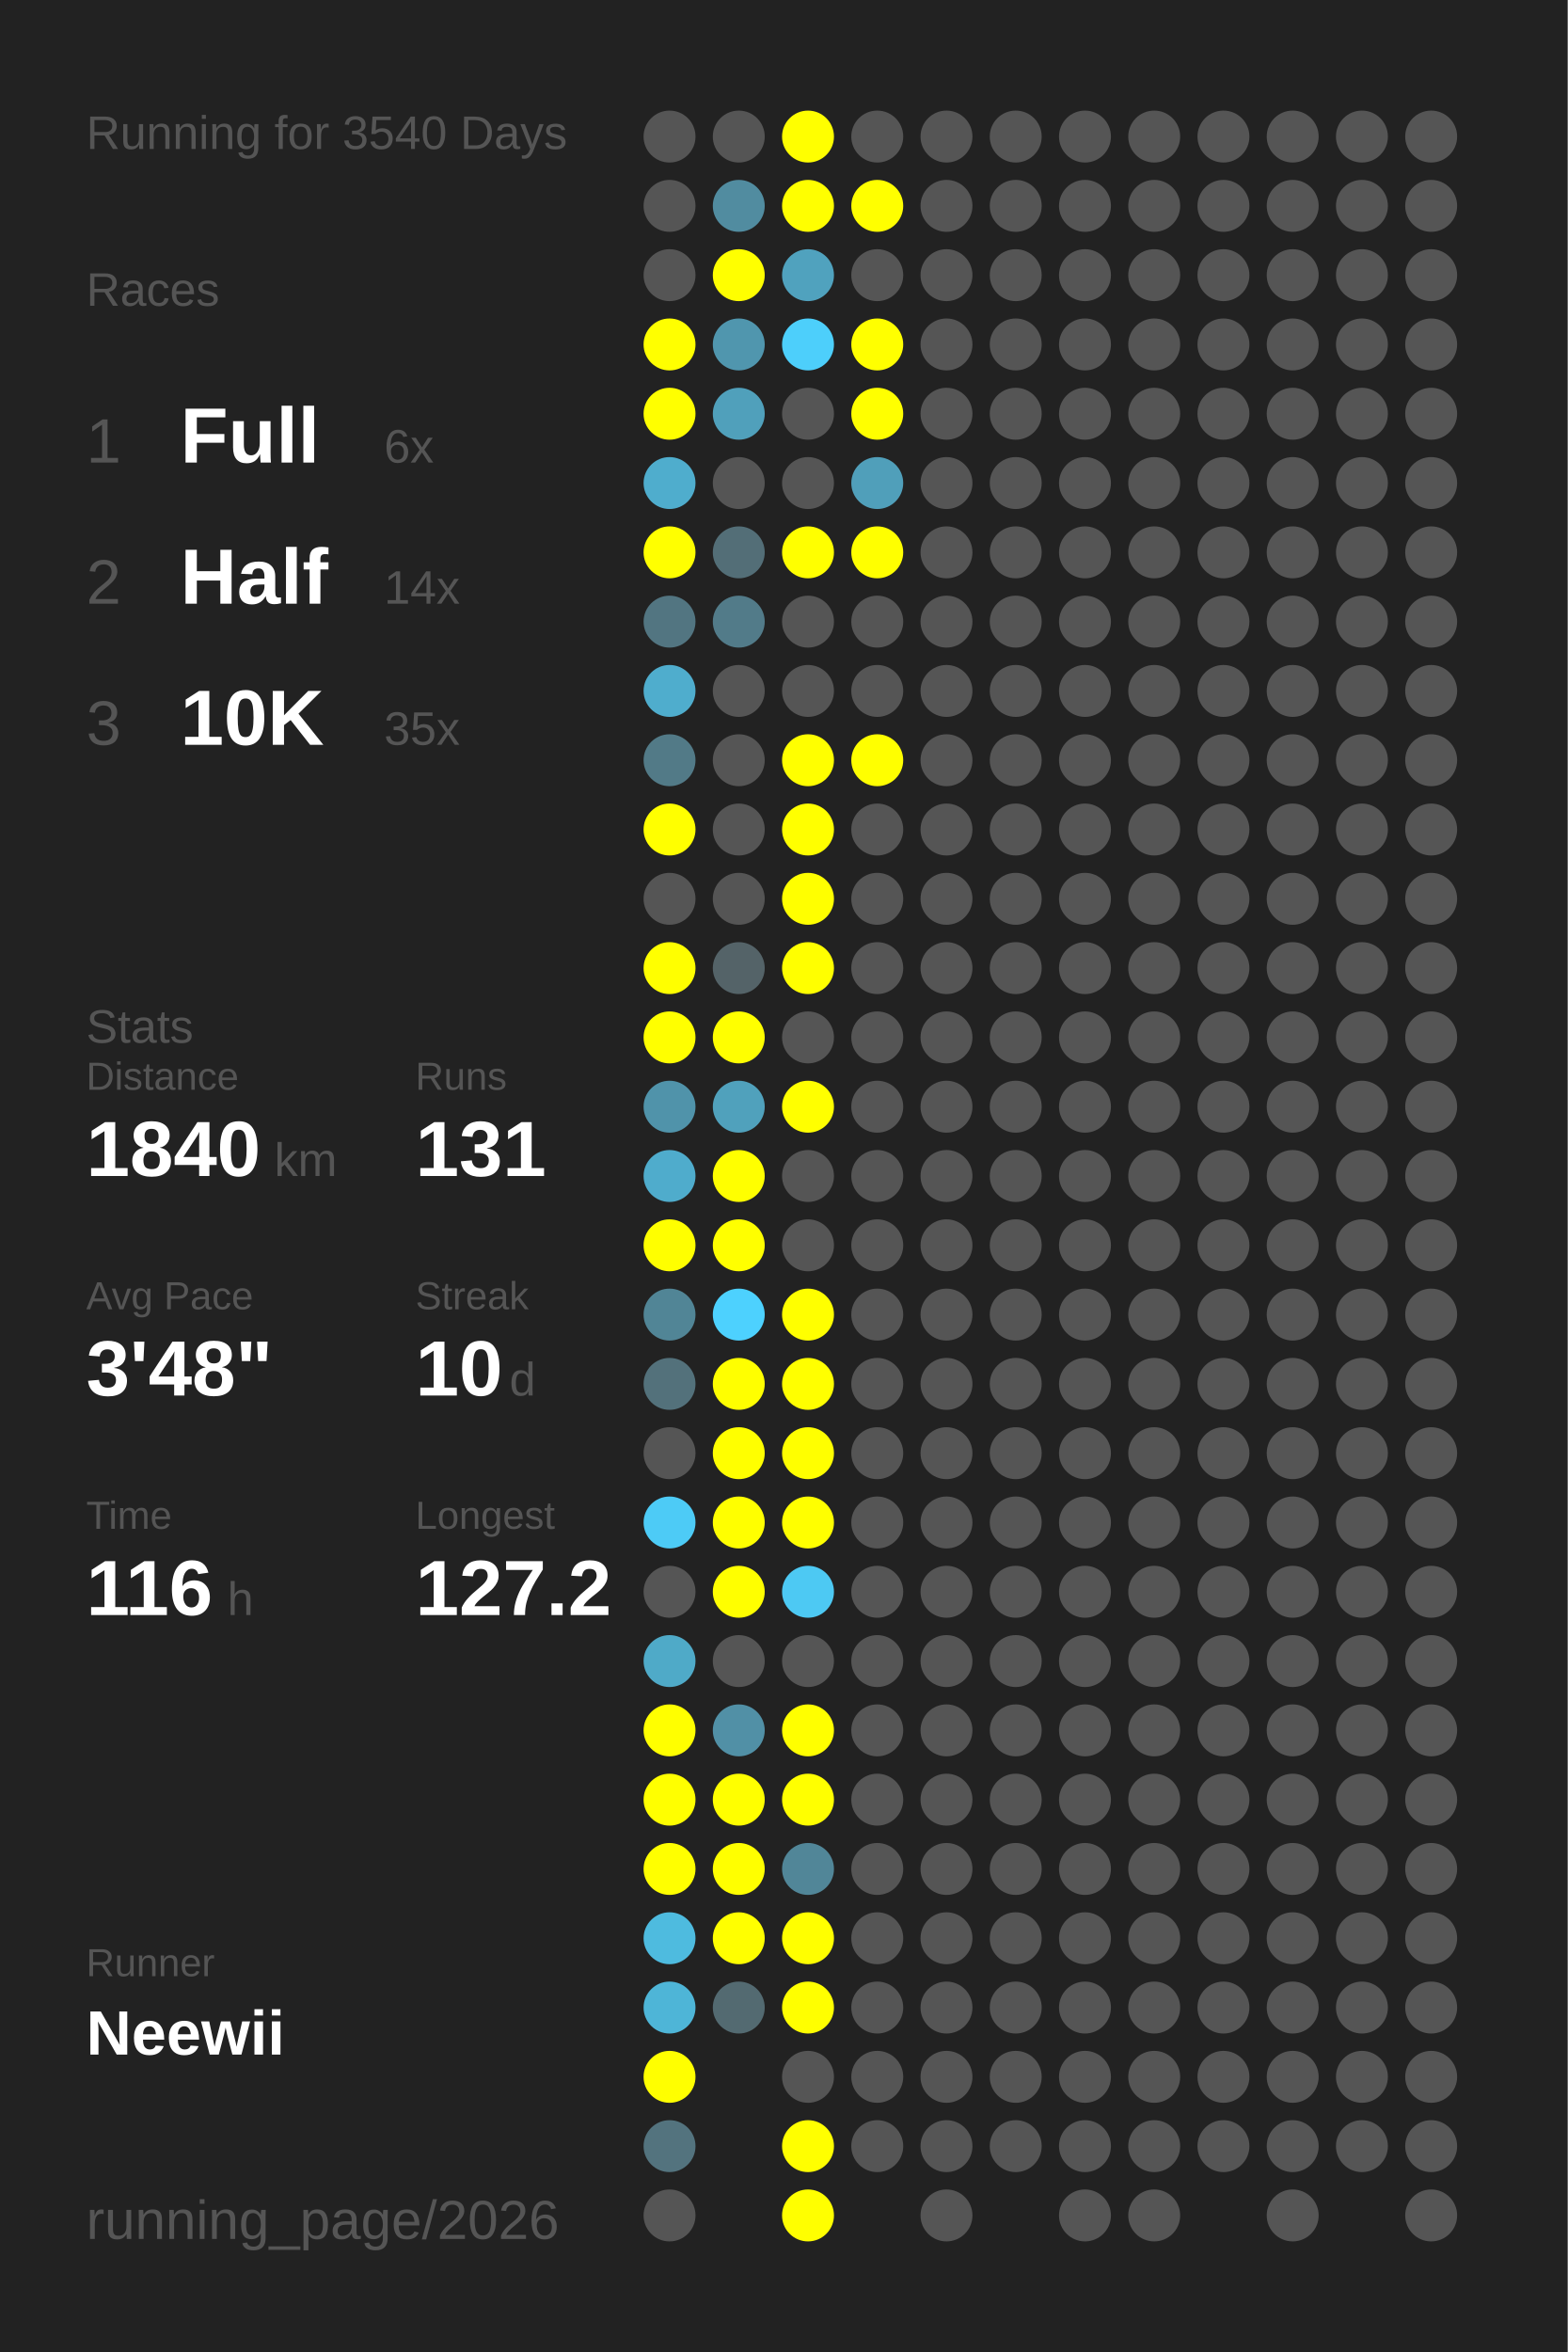
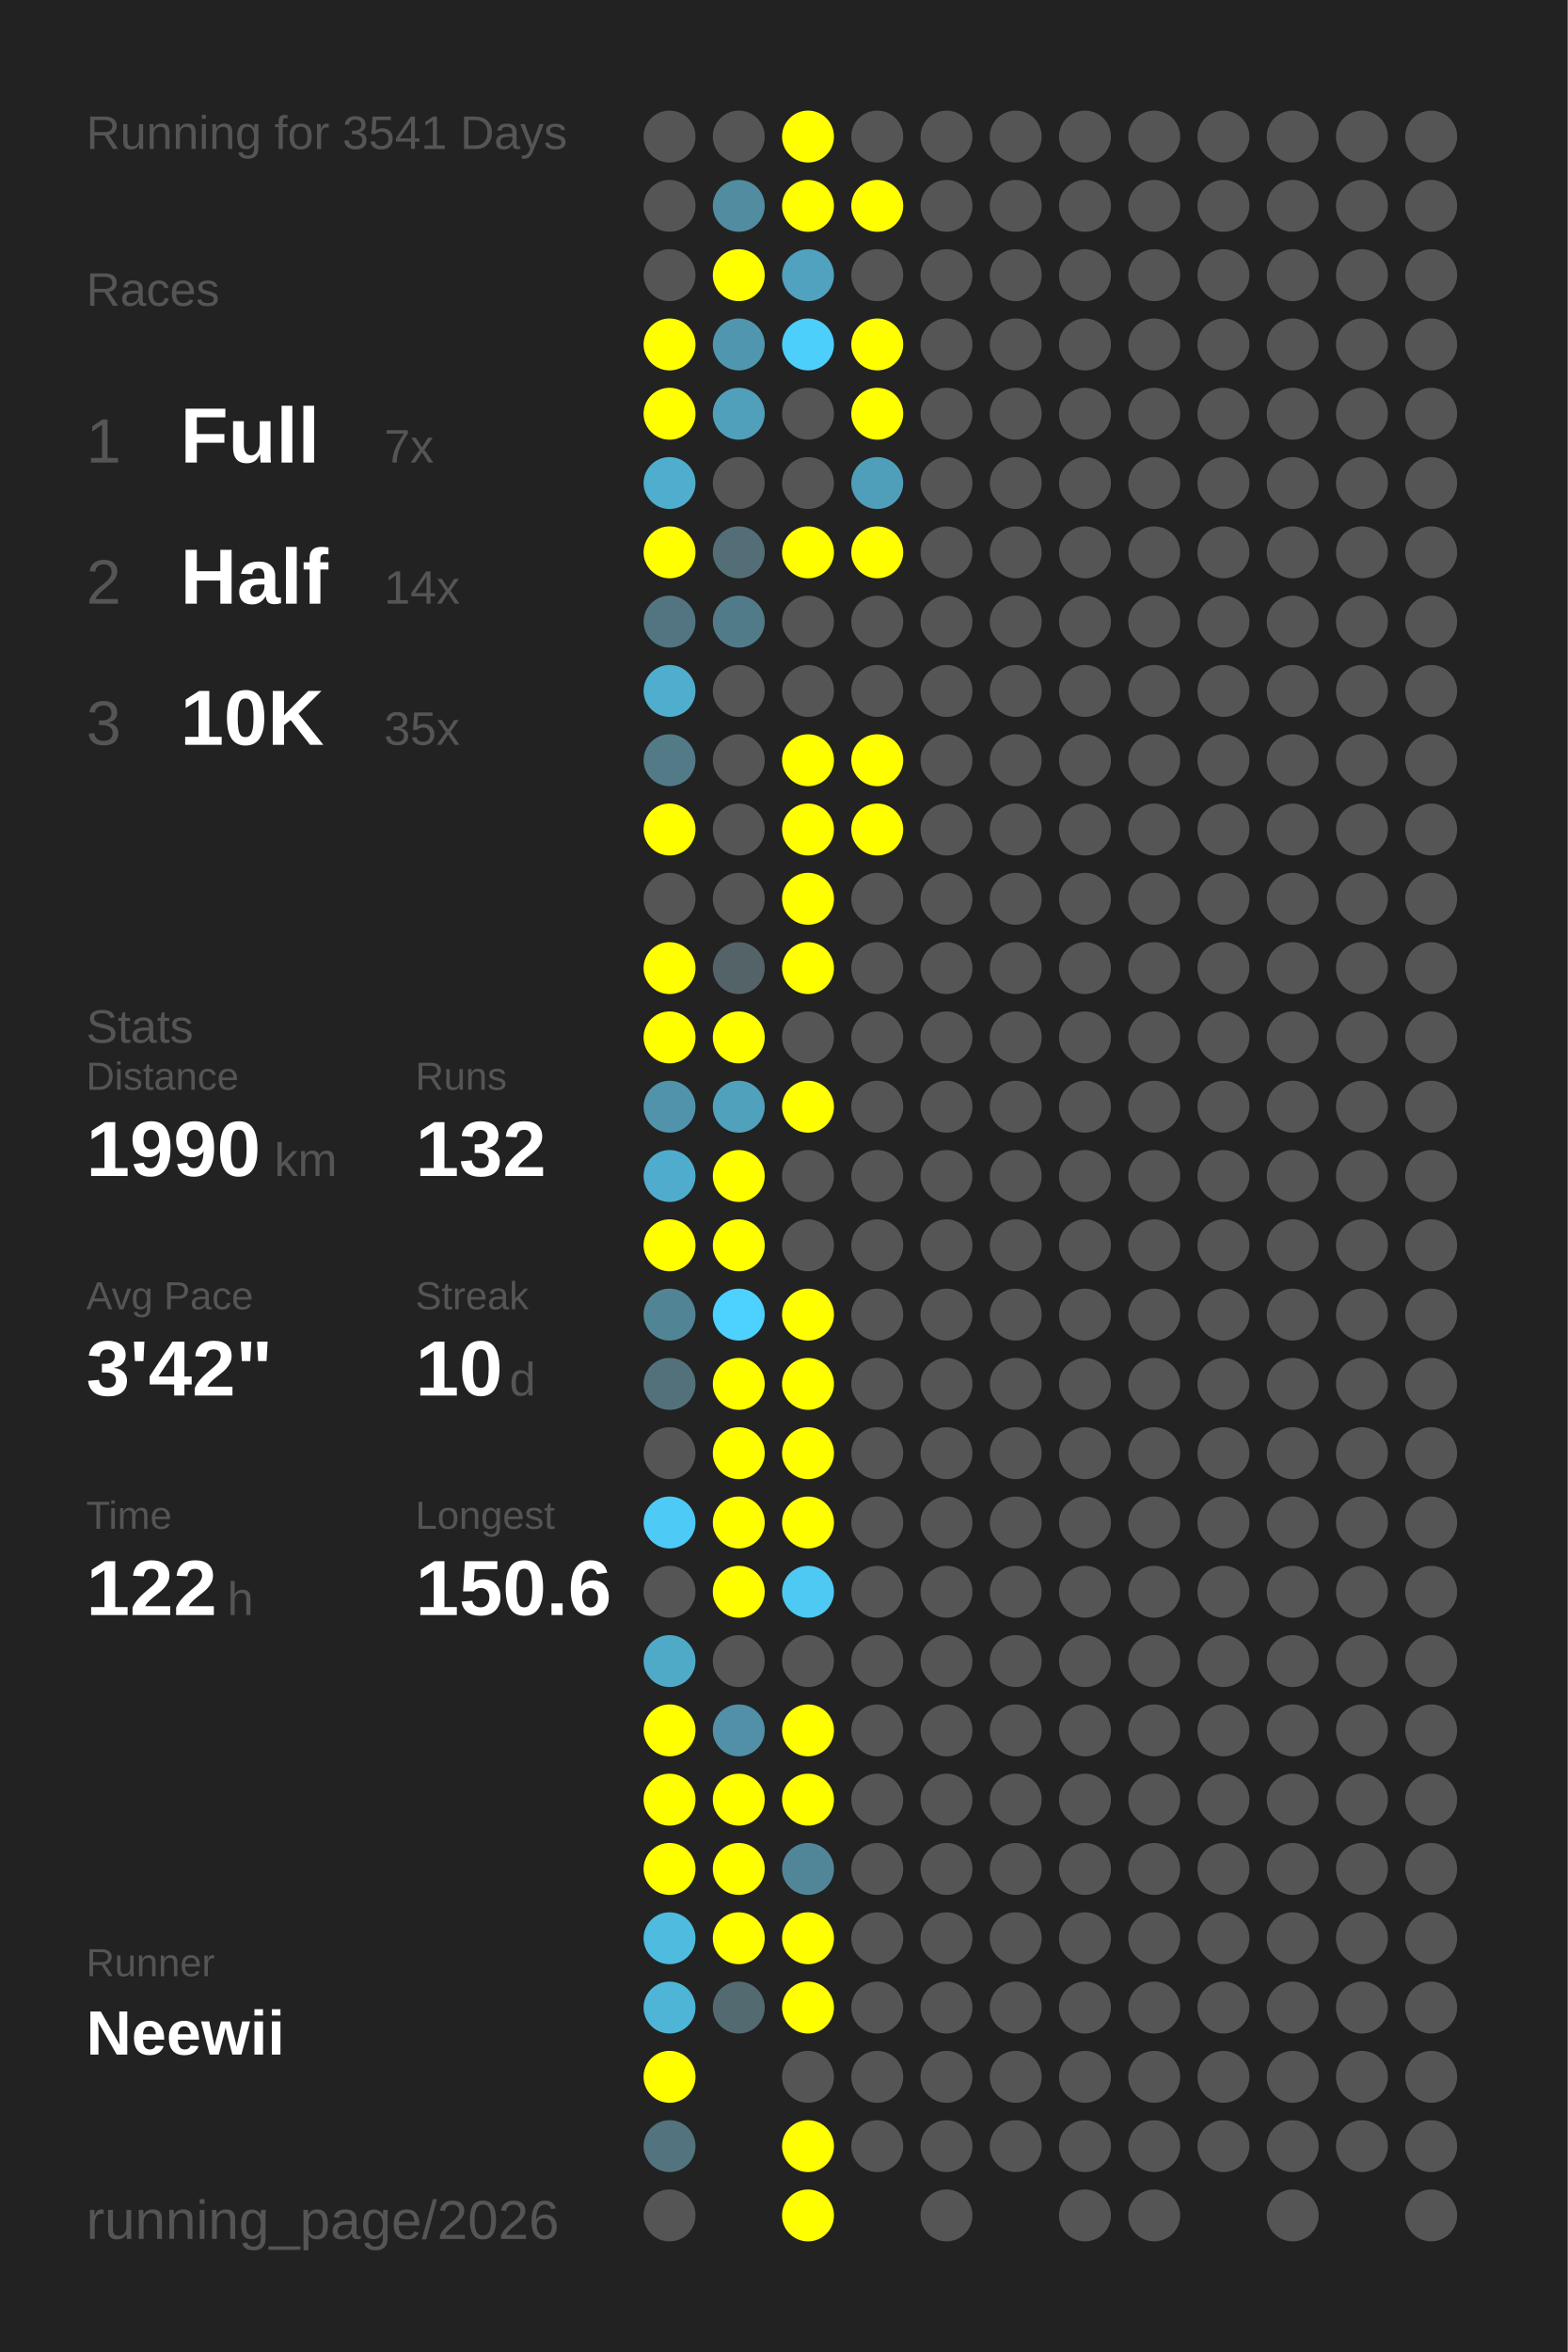
<svg xmlns="http://www.w3.org/2000/svg" baseProfile="full" height="300mm" version="1.1" viewBox="0,0,200,300" width="200mm">
  <defs />
  <rect fill="#222222" height="300" width="200" x="0" y="0" />
-   <text fill="#555555" style="font-size:6px; font-family:Arial;" x="11" y="19">Running for 3540 Days</text>
+   <text fill="#555555" style="font-size:6px; font-family:Arial;" x="11" y="19">Running for 3541 Days</text>
  <text fill="#555555" style="font-size:6px; font-family:Arial;" x="11" y="39">Races</text>
  <text fill="#555555" style="font-size:8px; font-family:Arial;" x="11" y="59">1</text>
  <text fill="#FFFFFF" style="font-size:10px; font-family:Arial; font-weight:bold;" x="23" y="59">Full</text>
-   <text fill="#555555" style="font-size:6px; font-family:Arial;" x="49" y="59">6x</text>
+   <text fill="#555555" style="font-size:6px; font-family:Arial;" x="49" y="59">7x</text>
  <text fill="#555555" style="font-size:8px; font-family:Arial;" x="11" y="77">2</text>
  <text fill="#FFFFFF" style="font-size:10px; font-family:Arial; font-weight:bold;" x="23" y="77">Half</text>
  <text fill="#555555" style="font-size:6px; font-family:Arial;" x="49" y="77">14x</text>
  <text fill="#555555" style="font-size:8px; font-family:Arial;" x="11" y="95">3</text>
  <text fill="#FFFFFF" style="font-size:10px; font-family:Arial; font-weight:bold;" x="23" y="95">10K</text>
  <text fill="#555555" style="font-size:6px; font-family:Arial;" x="49" y="95">35x</text>
  <text fill="#555555" style="font-size:6px; font-family:Arial;" x="11" y="133">Stats</text>
  <text fill="#555555" style="font-size:5px; font-family:Arial;" x="11" y="139">Distance</text>
-   <text fill="#FFFFFF" style="font-size:10px; font-family:Arial; font-weight:bold;" x="11" y="150">1840</text>
+   <text fill="#FFFFFF" style="font-size:10px; font-family:Arial; font-weight:bold;" x="11" y="150">1990</text>
  <text fill="#555555" style="font-size:6px; font-family:Arial;" x="35" y="150">km</text>
  <text fill="#555555" style="font-size:5px; font-family:Arial;" x="53" y="139">Runs</text>
-   <text fill="#FFFFFF" style="font-size:10px; font-family:Arial; font-weight:bold;" x="53" y="150">131</text>
+   <text fill="#FFFFFF" style="font-size:10px; font-family:Arial; font-weight:bold;" x="53" y="150">132</text>
  <text fill="#555555" style="font-size:5px; font-family:Arial;" x="11" y="167">Avg Pace</text>
-   <text fill="#FFFFFF" style="font-size:10px; font-family:Arial; font-weight:bold;" x="11" y="178">3'48"</text>
+   <text fill="#FFFFFF" style="font-size:10px; font-family:Arial; font-weight:bold;" x="11" y="178">3'42"</text>
  <text fill="#555555" style="font-size:5px; font-family:Arial;" x="53" y="167">Streak</text>
  <text fill="#FFFFFF" style="font-size:10px; font-family:Arial; font-weight:bold;" x="53" y="178">10</text>
  <text fill="#555555" style="font-size:6px; font-family:Arial;" x="65" y="178">d</text>
  <text fill="#555555" style="font-size:5px; font-family:Arial;" x="11" y="195">Time</text>
-   <text fill="#FFFFFF" style="font-size:10px; font-family:Arial; font-weight:bold;" x="11" y="206">116</text>
+   <text fill="#FFFFFF" style="font-size:10px; font-family:Arial; font-weight:bold;" x="11" y="206">122</text>
  <text fill="#555555" style="font-size:6px; font-family:Arial;" x="29" y="206">h</text>
  <text fill="#555555" style="font-size:5px; font-family:Arial;" x="53" y="195">Longest</text>
-   <text fill="#FFFFFF" style="font-size:10px; font-family:Arial; font-weight:bold;" x="53" y="206">127.2</text>
+   <text fill="#FFFFFF" style="font-size:10px; font-family:Arial; font-weight:bold;" x="53" y="206">150.6</text>
  <text fill="#555555" style="font-size:5px; font-family:Arial;" x="11" y="252.065">Runner</text>
  <text fill="#FFFFFF" style="font-size:8px; font-family:Arial; font-weight:bold;" x="11" y="262.065">Neewii</text>
  <text fill="#555555" style="font-size:7px; font-family:Arial;" x="11" y="285.581">running_page/2026</text>
  <circle cx="85.417" cy="17.419" fill="#555555" r="3.312" />
  <circle cx="85.417" cy="26.258" fill="#555555" r="3.312" />
  <circle cx="85.417" cy="35.097" fill="#555555" r="3.312" />
  <circle cx="85.417" cy="43.935" fill="#FFFF00" r="3.312" />
  <circle cx="85.417" cy="52.774" fill="#FFFF00" r="3.312" />
  <circle cx="85.417" cy="61.613" fill="#4fadcd" r="3.312" />
  <circle cx="85.417" cy="70.452" fill="#FFFF00" r="3.312" />
  <circle cx="85.417" cy="79.29" fill="#527581" r="3.312" />
  <circle cx="85.417" cy="88.129" fill="#4fadcd" r="3.312" />
  <circle cx="85.417" cy="96.968" fill="#527a87" r="3.312" />
  <circle cx="85.417" cy="105.806" fill="#FFFF00" r="3.312" />
  <circle cx="85.417" cy="114.645" fill="#555555" r="3.312" />
  <circle cx="85.417" cy="123.484" fill="#FFFF00" r="3.312" />
  <circle cx="85.417" cy="132.323" fill="#FFFF00" r="3.312" />
  <circle cx="85.417" cy="141.161" fill="#5093aa" r="3.312" />
  <circle cx="85.417" cy="150" fill="#4faccc" r="3.312" />
  <circle cx="85.417" cy="158.839" fill="#FFFF00" r="3.312" />
  <circle cx="85.417" cy="167.677" fill="#518596" r="3.312" />
  <circle cx="85.417" cy="176.516" fill="#53717b" r="3.312" />
  <circle cx="85.417" cy="185.355" fill="#555555" r="3.312" />
  <circle cx="85.417" cy="194.194" fill="#4dcbf6" r="3.312" />
  <circle cx="85.417" cy="203.032" fill="#555555" r="3.312" />
  <circle cx="85.417" cy="211.871" fill="#4faac8" r="3.312" />
  <circle cx="85.417" cy="220.71" fill="#FFFF00" r="3.312" />
  <circle cx="85.417" cy="229.548" fill="#FFFF00" r="3.312" />
  <circle cx="85.417" cy="238.387" fill="#FFFF00" r="3.312" />
  <circle cx="85.417" cy="247.226" fill="#4ebbdf" r="3.312" />
  <circle cx="85.417" cy="256.065" fill="#4eb5d7" r="3.312" />
  <circle cx="85.417" cy="264.903" fill="#FFFF00" r="3.312" />
  <circle cx="85.417" cy="273.742" fill="#53737e" r="3.312" />
  <circle cx="85.417" cy="282.581" fill="#555555" r="3.312" />
  <circle cx="94.25" cy="17.419" fill="#555555" r="3.312" />
  <circle cx="94.25" cy="26.258" fill="#518ca0" r="3.312" />
  <circle cx="94.25" cy="35.097" fill="#FFFF00" r="3.312" />
  <circle cx="94.25" cy="43.935" fill="#5096ae" r="3.312" />
  <circle cx="94.25" cy="52.774" fill="#50a0bb" r="3.312" />
  <circle cx="94.25" cy="61.613" fill="#555555" r="3.312" />
  <circle cx="94.25" cy="70.452" fill="#536e77" r="3.312" />
  <circle cx="94.25" cy="79.29" fill="#527b89" r="3.312" />
  <circle cx="94.25" cy="88.129" fill="#555555" r="3.312" />
  <circle cx="94.25" cy="96.968" fill="#555555" r="3.312" />
  <circle cx="94.25" cy="105.806" fill="#555555" r="3.312" />
  <circle cx="94.25" cy="114.645" fill="#555555" r="3.312" />
  <circle cx="94.25" cy="123.484" fill="#546368" r="3.312" />
  <circle cx="94.25" cy="132.323" fill="#FFFF00" r="3.312" />
  <circle cx="94.25" cy="141.161" fill="#50a1bc" r="3.312" />
  <circle cx="94.25" cy="150" fill="#FFFF00" r="3.312" />
  <circle cx="94.25" cy="158.839" fill="#FFFF00" r="3.312" />
  <circle cx="94.25" cy="167.677" fill="#4dd1fe" r="3.312" />
  <circle cx="94.25" cy="176.516" fill="#FFFF00" r="3.312" />
  <circle cx="94.25" cy="185.355" fill="#FFFF00" r="3.312" />
  <circle cx="94.25" cy="194.194" fill="#FFFF00" r="3.312" />
  <circle cx="94.25" cy="203.032" fill="#FFFF00" r="3.312" />
  <circle cx="94.25" cy="211.871" fill="#555555" r="3.312" />
  <circle cx="94.25" cy="220.71" fill="#5190a6" r="3.312" />
  <circle cx="94.25" cy="229.548" fill="#FFFF00" r="3.312" />
  <circle cx="94.25" cy="238.387" fill="#FFFF00" r="3.312" />
  <circle cx="94.25" cy="247.226" fill="#FFFF00" r="3.312" />
  <circle cx="94.25" cy="256.065" fill="#536a71" r="3.312" />
  <circle cx="103.083" cy="17.419" fill="#FFFF00" r="3.312" />
  <circle cx="103.083" cy="26.258" fill="#FFFF00" r="3.312" />
  <circle cx="103.083" cy="35.097" fill="#50a2be" r="3.312" />
  <circle cx="103.083" cy="43.935" fill="#4dcffb" r="3.312" />
  <circle cx="103.083" cy="52.774" fill="#555555" r="3.312" />
  <circle cx="103.083" cy="61.613" fill="#555555" r="3.312" />
  <circle cx="103.083" cy="70.452" fill="#FFFF00" r="3.312" />
  <circle cx="103.083" cy="79.29" fill="#555555" r="3.312" />
  <circle cx="103.083" cy="88.129" fill="#555555" r="3.312" />
  <circle cx="103.083" cy="96.968" fill="#FFFF00" r="3.312" />
  <circle cx="103.083" cy="105.806" fill="#FFFF00" r="3.312" />
  <circle cx="103.083" cy="114.645" fill="#FFFF00" r="3.312" />
  <circle cx="103.083" cy="123.484" fill="#FFFF00" r="3.312" />
  <circle cx="103.083" cy="132.323" fill="#555555" r="3.312" />
  <circle cx="103.083" cy="141.161" fill="#FFFF00" r="3.312" />
  <circle cx="103.083" cy="150" fill="#555555" r="3.312" />
  <circle cx="103.083" cy="158.839" fill="#555555" r="3.312" />
  <circle cx="103.083" cy="167.677" fill="#FFFF00" r="3.312" />
  <circle cx="103.083" cy="176.516" fill="#FFFF00" r="3.312" />
  <circle cx="103.083" cy="185.355" fill="#FFFF00" r="3.312" />
  <circle cx="103.083" cy="194.194" fill="#FFFF00" r="3.312" />
  <circle cx="103.083" cy="203.032" fill="#4dc9f3" r="3.312" />
  <circle cx="103.083" cy="211.871" fill="#555555" r="3.312" />
  <circle cx="103.083" cy="220.71" fill="#FFFF00" r="3.312" />
  <circle cx="103.083" cy="229.548" fill="#FFFF00" r="3.312" />
  <circle cx="103.083" cy="238.387" fill="#518698" r="3.312" />
  <circle cx="103.083" cy="247.226" fill="#FFFF00" r="3.312" />
  <circle cx="103.083" cy="256.065" fill="#FFFF00" r="3.312" />
  <circle cx="103.083" cy="264.903" fill="#555555" r="3.312" />
  <circle cx="103.083" cy="273.742" fill="#FFFF00" r="3.312" />
  <circle cx="103.083" cy="282.581" fill="#FFFF00" r="3.312" />
  <circle cx="111.917" cy="17.419" fill="#555555" r="3.312" />
  <circle cx="111.917" cy="26.258" fill="#FFFF00" r="3.312" />
  <circle cx="111.917" cy="35.097" fill="#555555" r="3.312" />
  <circle cx="111.917" cy="43.935" fill="#FFFF00" r="3.312" />
  <circle cx="111.917" cy="52.774" fill="#FFFF00" r="3.312" />
  <circle cx="111.917" cy="61.613" fill="#509fba" r="3.312" />
  <circle cx="111.917" cy="70.452" fill="#FFFF00" r="3.312" />
  <circle cx="111.917" cy="79.29" fill="#555555" r="3.312" />
  <circle cx="111.917" cy="88.129" fill="#555555" r="3.312" />
  <circle cx="111.917" cy="96.968" fill="#FFFF00" r="3.312" />
-   <circle cx="111.917" cy="105.806" fill="#555555" r="3.312" />
+   <circle cx="111.917" cy="105.806" fill="#FFFF00" r="3.312" />
  <circle cx="111.917" cy="114.645" fill="#555555" r="3.312" />
  <circle cx="111.917" cy="123.484" fill="#555555" r="3.312" />
  <circle cx="111.917" cy="132.323" fill="#555555" r="3.312" />
  <circle cx="111.917" cy="141.161" fill="#555555" r="3.312" />
  <circle cx="111.917" cy="150" fill="#555555" r="3.312" />
  <circle cx="111.917" cy="158.839" fill="#555555" r="3.312" />
  <circle cx="111.917" cy="167.677" fill="#555555" r="3.312" />
  <circle cx="111.917" cy="176.516" fill="#555555" r="3.312" />
  <circle cx="111.917" cy="185.355" fill="#555555" r="3.312" />
  <circle cx="111.917" cy="194.194" fill="#555555" r="3.312" />
  <circle cx="111.917" cy="203.032" fill="#555555" r="3.312" />
  <circle cx="111.917" cy="211.871" fill="#555555" r="3.312" />
  <circle cx="111.917" cy="220.71" fill="#555555" r="3.312" />
  <circle cx="111.917" cy="229.548" fill="#555555" r="3.312" />
  <circle cx="111.917" cy="238.387" fill="#555555" r="3.312" />
  <circle cx="111.917" cy="247.226" fill="#555555" r="3.312" />
  <circle cx="111.917" cy="256.065" fill="#555555" r="3.312" />
  <circle cx="111.917" cy="264.903" fill="#555555" r="3.312" />
  <circle cx="111.917" cy="273.742" fill="#555555" r="3.312" />
  <circle cx="120.75" cy="17.419" fill="#555555" r="3.312" />
  <circle cx="120.75" cy="26.258" fill="#555555" r="3.312" />
  <circle cx="120.75" cy="35.097" fill="#555555" r="3.312" />
  <circle cx="120.75" cy="43.935" fill="#555555" r="3.312" />
  <circle cx="120.75" cy="52.774" fill="#555555" r="3.312" />
  <circle cx="120.75" cy="61.613" fill="#555555" r="3.312" />
  <circle cx="120.75" cy="70.452" fill="#555555" r="3.312" />
  <circle cx="120.75" cy="79.29" fill="#555555" r="3.312" />
  <circle cx="120.75" cy="88.129" fill="#555555" r="3.312" />
  <circle cx="120.75" cy="96.968" fill="#555555" r="3.312" />
  <circle cx="120.75" cy="105.806" fill="#555555" r="3.312" />
  <circle cx="120.75" cy="114.645" fill="#555555" r="3.312" />
  <circle cx="120.75" cy="123.484" fill="#555555" r="3.312" />
  <circle cx="120.75" cy="132.323" fill="#555555" r="3.312" />
  <circle cx="120.75" cy="141.161" fill="#555555" r="3.312" />
  <circle cx="120.75" cy="150" fill="#555555" r="3.312" />
  <circle cx="120.75" cy="158.839" fill="#555555" r="3.312" />
  <circle cx="120.75" cy="167.677" fill="#555555" r="3.312" />
  <circle cx="120.75" cy="176.516" fill="#555555" r="3.312" />
  <circle cx="120.75" cy="185.355" fill="#555555" r="3.312" />
  <circle cx="120.75" cy="194.194" fill="#555555" r="3.312" />
  <circle cx="120.75" cy="203.032" fill="#555555" r="3.312" />
  <circle cx="120.75" cy="211.871" fill="#555555" r="3.312" />
  <circle cx="120.75" cy="220.71" fill="#555555" r="3.312" />
  <circle cx="120.75" cy="229.548" fill="#555555" r="3.312" />
  <circle cx="120.75" cy="238.387" fill="#555555" r="3.312" />
  <circle cx="120.75" cy="247.226" fill="#555555" r="3.312" />
  <circle cx="120.75" cy="256.065" fill="#555555" r="3.312" />
  <circle cx="120.75" cy="264.903" fill="#555555" r="3.312" />
  <circle cx="120.75" cy="273.742" fill="#555555" r="3.312" />
  <circle cx="120.75" cy="282.581" fill="#555555" r="3.312" />
  <circle cx="129.583" cy="17.419" fill="#555555" r="3.312" />
  <circle cx="129.583" cy="26.258" fill="#555555" r="3.312" />
  <circle cx="129.583" cy="35.097" fill="#555555" r="3.312" />
  <circle cx="129.583" cy="43.935" fill="#555555" r="3.312" />
  <circle cx="129.583" cy="52.774" fill="#555555" r="3.312" />
  <circle cx="129.583" cy="61.613" fill="#555555" r="3.312" />
  <circle cx="129.583" cy="70.452" fill="#555555" r="3.312" />
  <circle cx="129.583" cy="79.29" fill="#555555" r="3.312" />
  <circle cx="129.583" cy="88.129" fill="#555555" r="3.312" />
  <circle cx="129.583" cy="96.968" fill="#555555" r="3.312" />
  <circle cx="129.583" cy="105.806" fill="#555555" r="3.312" />
  <circle cx="129.583" cy="114.645" fill="#555555" r="3.312" />
  <circle cx="129.583" cy="123.484" fill="#555555" r="3.312" />
  <circle cx="129.583" cy="132.323" fill="#555555" r="3.312" />
  <circle cx="129.583" cy="141.161" fill="#555555" r="3.312" />
  <circle cx="129.583" cy="150" fill="#555555" r="3.312" />
  <circle cx="129.583" cy="158.839" fill="#555555" r="3.312" />
  <circle cx="129.583" cy="167.677" fill="#555555" r="3.312" />
  <circle cx="129.583" cy="176.516" fill="#555555" r="3.312" />
  <circle cx="129.583" cy="185.355" fill="#555555" r="3.312" />
  <circle cx="129.583" cy="194.194" fill="#555555" r="3.312" />
  <circle cx="129.583" cy="203.032" fill="#555555" r="3.312" />
  <circle cx="129.583" cy="211.871" fill="#555555" r="3.312" />
  <circle cx="129.583" cy="220.71" fill="#555555" r="3.312" />
  <circle cx="129.583" cy="229.548" fill="#555555" r="3.312" />
  <circle cx="129.583" cy="238.387" fill="#555555" r="3.312" />
  <circle cx="129.583" cy="247.226" fill="#555555" r="3.312" />
  <circle cx="129.583" cy="256.065" fill="#555555" r="3.312" />
  <circle cx="129.583" cy="264.903" fill="#555555" r="3.312" />
  <circle cx="129.583" cy="273.742" fill="#555555" r="3.312" />
  <circle cx="138.417" cy="17.419" fill="#555555" r="3.312" />
  <circle cx="138.417" cy="26.258" fill="#555555" r="3.312" />
  <circle cx="138.417" cy="35.097" fill="#555555" r="3.312" />
  <circle cx="138.417" cy="43.935" fill="#555555" r="3.312" />
  <circle cx="138.417" cy="52.774" fill="#555555" r="3.312" />
  <circle cx="138.417" cy="61.613" fill="#555555" r="3.312" />
  <circle cx="138.417" cy="70.452" fill="#555555" r="3.312" />
  <circle cx="138.417" cy="79.29" fill="#555555" r="3.312" />
  <circle cx="138.417" cy="88.129" fill="#555555" r="3.312" />
  <circle cx="138.417" cy="96.968" fill="#555555" r="3.312" />
  <circle cx="138.417" cy="105.806" fill="#555555" r="3.312" />
  <circle cx="138.417" cy="114.645" fill="#555555" r="3.312" />
  <circle cx="138.417" cy="123.484" fill="#555555" r="3.312" />
  <circle cx="138.417" cy="132.323" fill="#555555" r="3.312" />
  <circle cx="138.417" cy="141.161" fill="#555555" r="3.312" />
  <circle cx="138.417" cy="150" fill="#555555" r="3.312" />
  <circle cx="138.417" cy="158.839" fill="#555555" r="3.312" />
  <circle cx="138.417" cy="167.677" fill="#555555" r="3.312" />
  <circle cx="138.417" cy="176.516" fill="#555555" r="3.312" />
  <circle cx="138.417" cy="185.355" fill="#555555" r="3.312" />
  <circle cx="138.417" cy="194.194" fill="#555555" r="3.312" />
  <circle cx="138.417" cy="203.032" fill="#555555" r="3.312" />
  <circle cx="138.417" cy="211.871" fill="#555555" r="3.312" />
  <circle cx="138.417" cy="220.71" fill="#555555" r="3.312" />
  <circle cx="138.417" cy="229.548" fill="#555555" r="3.312" />
  <circle cx="138.417" cy="238.387" fill="#555555" r="3.312" />
  <circle cx="138.417" cy="247.226" fill="#555555" r="3.312" />
  <circle cx="138.417" cy="256.065" fill="#555555" r="3.312" />
  <circle cx="138.417" cy="264.903" fill="#555555" r="3.312" />
  <circle cx="138.417" cy="273.742" fill="#555555" r="3.312" />
  <circle cx="138.417" cy="282.581" fill="#555555" r="3.312" />
  <circle cx="147.25" cy="17.419" fill="#555555" r="3.312" />
  <circle cx="147.25" cy="26.258" fill="#555555" r="3.312" />
  <circle cx="147.25" cy="35.097" fill="#555555" r="3.312" />
  <circle cx="147.25" cy="43.935" fill="#555555" r="3.312" />
  <circle cx="147.25" cy="52.774" fill="#555555" r="3.312" />
  <circle cx="147.25" cy="61.613" fill="#555555" r="3.312" />
  <circle cx="147.25" cy="70.452" fill="#555555" r="3.312" />
  <circle cx="147.25" cy="79.29" fill="#555555" r="3.312" />
  <circle cx="147.25" cy="88.129" fill="#555555" r="3.312" />
  <circle cx="147.25" cy="96.968" fill="#555555" r="3.312" />
  <circle cx="147.25" cy="105.806" fill="#555555" r="3.312" />
  <circle cx="147.25" cy="114.645" fill="#555555" r="3.312" />
  <circle cx="147.25" cy="123.484" fill="#555555" r="3.312" />
  <circle cx="147.25" cy="132.323" fill="#555555" r="3.312" />
  <circle cx="147.25" cy="141.161" fill="#555555" r="3.312" />
  <circle cx="147.25" cy="150" fill="#555555" r="3.312" />
  <circle cx="147.25" cy="158.839" fill="#555555" r="3.312" />
  <circle cx="147.25" cy="167.677" fill="#555555" r="3.312" />
  <circle cx="147.25" cy="176.516" fill="#555555" r="3.312" />
  <circle cx="147.25" cy="185.355" fill="#555555" r="3.312" />
  <circle cx="147.25" cy="194.194" fill="#555555" r="3.312" />
  <circle cx="147.25" cy="203.032" fill="#555555" r="3.312" />
  <circle cx="147.25" cy="211.871" fill="#555555" r="3.312" />
  <circle cx="147.25" cy="220.71" fill="#555555" r="3.312" />
  <circle cx="147.25" cy="229.548" fill="#555555" r="3.312" />
  <circle cx="147.25" cy="238.387" fill="#555555" r="3.312" />
  <circle cx="147.25" cy="247.226" fill="#555555" r="3.312" />
  <circle cx="147.25" cy="256.065" fill="#555555" r="3.312" />
  <circle cx="147.25" cy="264.903" fill="#555555" r="3.312" />
  <circle cx="147.25" cy="273.742" fill="#555555" r="3.312" />
  <circle cx="147.25" cy="282.581" fill="#555555" r="3.312" />
  <circle cx="156.083" cy="17.419" fill="#555555" r="3.312" />
  <circle cx="156.083" cy="26.258" fill="#555555" r="3.312" />
  <circle cx="156.083" cy="35.097" fill="#555555" r="3.312" />
  <circle cx="156.083" cy="43.935" fill="#555555" r="3.312" />
  <circle cx="156.083" cy="52.774" fill="#555555" r="3.312" />
  <circle cx="156.083" cy="61.613" fill="#555555" r="3.312" />
  <circle cx="156.083" cy="70.452" fill="#555555" r="3.312" />
  <circle cx="156.083" cy="79.29" fill="#555555" r="3.312" />
  <circle cx="156.083" cy="88.129" fill="#555555" r="3.312" />
  <circle cx="156.083" cy="96.968" fill="#555555" r="3.312" />
  <circle cx="156.083" cy="105.806" fill="#555555" r="3.312" />
  <circle cx="156.083" cy="114.645" fill="#555555" r="3.312" />
  <circle cx="156.083" cy="123.484" fill="#555555" r="3.312" />
  <circle cx="156.083" cy="132.323" fill="#555555" r="3.312" />
  <circle cx="156.083" cy="141.161" fill="#555555" r="3.312" />
  <circle cx="156.083" cy="150" fill="#555555" r="3.312" />
  <circle cx="156.083" cy="158.839" fill="#555555" r="3.312" />
  <circle cx="156.083" cy="167.677" fill="#555555" r="3.312" />
  <circle cx="156.083" cy="176.516" fill="#555555" r="3.312" />
  <circle cx="156.083" cy="185.355" fill="#555555" r="3.312" />
  <circle cx="156.083" cy="194.194" fill="#555555" r="3.312" />
  <circle cx="156.083" cy="203.032" fill="#555555" r="3.312" />
  <circle cx="156.083" cy="211.871" fill="#555555" r="3.312" />
  <circle cx="156.083" cy="220.71" fill="#555555" r="3.312" />
  <circle cx="156.083" cy="229.548" fill="#555555" r="3.312" />
  <circle cx="156.083" cy="238.387" fill="#555555" r="3.312" />
  <circle cx="156.083" cy="247.226" fill="#555555" r="3.312" />
  <circle cx="156.083" cy="256.065" fill="#555555" r="3.312" />
  <circle cx="156.083" cy="264.903" fill="#555555" r="3.312" />
  <circle cx="156.083" cy="273.742" fill="#555555" r="3.312" />
  <circle cx="164.917" cy="17.419" fill="#555555" r="3.312" />
  <circle cx="164.917" cy="26.258" fill="#555555" r="3.312" />
  <circle cx="164.917" cy="35.097" fill="#555555" r="3.312" />
  <circle cx="164.917" cy="43.935" fill="#555555" r="3.312" />
  <circle cx="164.917" cy="52.774" fill="#555555" r="3.312" />
  <circle cx="164.917" cy="61.613" fill="#555555" r="3.312" />
  <circle cx="164.917" cy="70.452" fill="#555555" r="3.312" />
  <circle cx="164.917" cy="79.29" fill="#555555" r="3.312" />
  <circle cx="164.917" cy="88.129" fill="#555555" r="3.312" />
  <circle cx="164.917" cy="96.968" fill="#555555" r="3.312" />
  <circle cx="164.917" cy="105.806" fill="#555555" r="3.312" />
  <circle cx="164.917" cy="114.645" fill="#555555" r="3.312" />
  <circle cx="164.917" cy="123.484" fill="#555555" r="3.312" />
  <circle cx="164.917" cy="132.323" fill="#555555" r="3.312" />
  <circle cx="164.917" cy="141.161" fill="#555555" r="3.312" />
  <circle cx="164.917" cy="150" fill="#555555" r="3.312" />
  <circle cx="164.917" cy="158.839" fill="#555555" r="3.312" />
  <circle cx="164.917" cy="167.677" fill="#555555" r="3.312" />
  <circle cx="164.917" cy="176.516" fill="#555555" r="3.312" />
  <circle cx="164.917" cy="185.355" fill="#555555" r="3.312" />
  <circle cx="164.917" cy="194.194" fill="#555555" r="3.312" />
  <circle cx="164.917" cy="203.032" fill="#555555" r="3.312" />
  <circle cx="164.917" cy="211.871" fill="#555555" r="3.312" />
  <circle cx="164.917" cy="220.71" fill="#555555" r="3.312" />
  <circle cx="164.917" cy="229.548" fill="#555555" r="3.312" />
  <circle cx="164.917" cy="238.387" fill="#555555" r="3.312" />
  <circle cx="164.917" cy="247.226" fill="#555555" r="3.312" />
  <circle cx="164.917" cy="256.065" fill="#555555" r="3.312" />
  <circle cx="164.917" cy="264.903" fill="#555555" r="3.312" />
  <circle cx="164.917" cy="273.742" fill="#555555" r="3.312" />
  <circle cx="164.917" cy="282.581" fill="#555555" r="3.312" />
  <circle cx="173.75" cy="17.419" fill="#555555" r="3.312" />
  <circle cx="173.75" cy="26.258" fill="#555555" r="3.312" />
  <circle cx="173.75" cy="35.097" fill="#555555" r="3.312" />
  <circle cx="173.75" cy="43.935" fill="#555555" r="3.312" />
  <circle cx="173.75" cy="52.774" fill="#555555" r="3.312" />
  <circle cx="173.75" cy="61.613" fill="#555555" r="3.312" />
  <circle cx="173.75" cy="70.452" fill="#555555" r="3.312" />
  <circle cx="173.75" cy="79.29" fill="#555555" r="3.312" />
  <circle cx="173.75" cy="88.129" fill="#555555" r="3.312" />
  <circle cx="173.75" cy="96.968" fill="#555555" r="3.312" />
  <circle cx="173.75" cy="105.806" fill="#555555" r="3.312" />
  <circle cx="173.75" cy="114.645" fill="#555555" r="3.312" />
  <circle cx="173.75" cy="123.484" fill="#555555" r="3.312" />
  <circle cx="173.75" cy="132.323" fill="#555555" r="3.312" />
  <circle cx="173.75" cy="141.161" fill="#555555" r="3.312" />
  <circle cx="173.75" cy="150" fill="#555555" r="3.312" />
  <circle cx="173.75" cy="158.839" fill="#555555" r="3.312" />
  <circle cx="173.75" cy="167.677" fill="#555555" r="3.312" />
  <circle cx="173.75" cy="176.516" fill="#555555" r="3.312" />
  <circle cx="173.75" cy="185.355" fill="#555555" r="3.312" />
  <circle cx="173.75" cy="194.194" fill="#555555" r="3.312" />
  <circle cx="173.75" cy="203.032" fill="#555555" r="3.312" />
  <circle cx="173.75" cy="211.871" fill="#555555" r="3.312" />
  <circle cx="173.75" cy="220.71" fill="#555555" r="3.312" />
  <circle cx="173.75" cy="229.548" fill="#555555" r="3.312" />
  <circle cx="173.75" cy="238.387" fill="#555555" r="3.312" />
  <circle cx="173.75" cy="247.226" fill="#555555" r="3.312" />
  <circle cx="173.75" cy="256.065" fill="#555555" r="3.312" />
  <circle cx="173.75" cy="264.903" fill="#555555" r="3.312" />
  <circle cx="173.75" cy="273.742" fill="#555555" r="3.312" />
  <circle cx="182.583" cy="17.419" fill="#555555" r="3.312" />
  <circle cx="182.583" cy="26.258" fill="#555555" r="3.312" />
  <circle cx="182.583" cy="35.097" fill="#555555" r="3.312" />
  <circle cx="182.583" cy="43.935" fill="#555555" r="3.312" />
  <circle cx="182.583" cy="52.774" fill="#555555" r="3.312" />
  <circle cx="182.583" cy="61.613" fill="#555555" r="3.312" />
  <circle cx="182.583" cy="70.452" fill="#555555" r="3.312" />
  <circle cx="182.583" cy="79.29" fill="#555555" r="3.312" />
  <circle cx="182.583" cy="88.129" fill="#555555" r="3.312" />
  <circle cx="182.583" cy="96.968" fill="#555555" r="3.312" />
  <circle cx="182.583" cy="105.806" fill="#555555" r="3.312" />
  <circle cx="182.583" cy="114.645" fill="#555555" r="3.312" />
  <circle cx="182.583" cy="123.484" fill="#555555" r="3.312" />
  <circle cx="182.583" cy="132.323" fill="#555555" r="3.312" />
  <circle cx="182.583" cy="141.161" fill="#555555" r="3.312" />
  <circle cx="182.583" cy="150" fill="#555555" r="3.312" />
  <circle cx="182.583" cy="158.839" fill="#555555" r="3.312" />
  <circle cx="182.583" cy="167.677" fill="#555555" r="3.312" />
  <circle cx="182.583" cy="176.516" fill="#555555" r="3.312" />
  <circle cx="182.583" cy="185.355" fill="#555555" r="3.312" />
  <circle cx="182.583" cy="194.194" fill="#555555" r="3.312" />
  <circle cx="182.583" cy="203.032" fill="#555555" r="3.312" />
  <circle cx="182.583" cy="211.871" fill="#555555" r="3.312" />
  <circle cx="182.583" cy="220.71" fill="#555555" r="3.312" />
  <circle cx="182.583" cy="229.548" fill="#555555" r="3.312" />
  <circle cx="182.583" cy="238.387" fill="#555555" r="3.312" />
  <circle cx="182.583" cy="247.226" fill="#555555" r="3.312" />
  <circle cx="182.583" cy="256.065" fill="#555555" r="3.312" />
  <circle cx="182.583" cy="264.903" fill="#555555" r="3.312" />
  <circle cx="182.583" cy="273.742" fill="#555555" r="3.312" />
  <circle cx="182.583" cy="282.581" fill="#555555" r="3.312" />
</svg>
